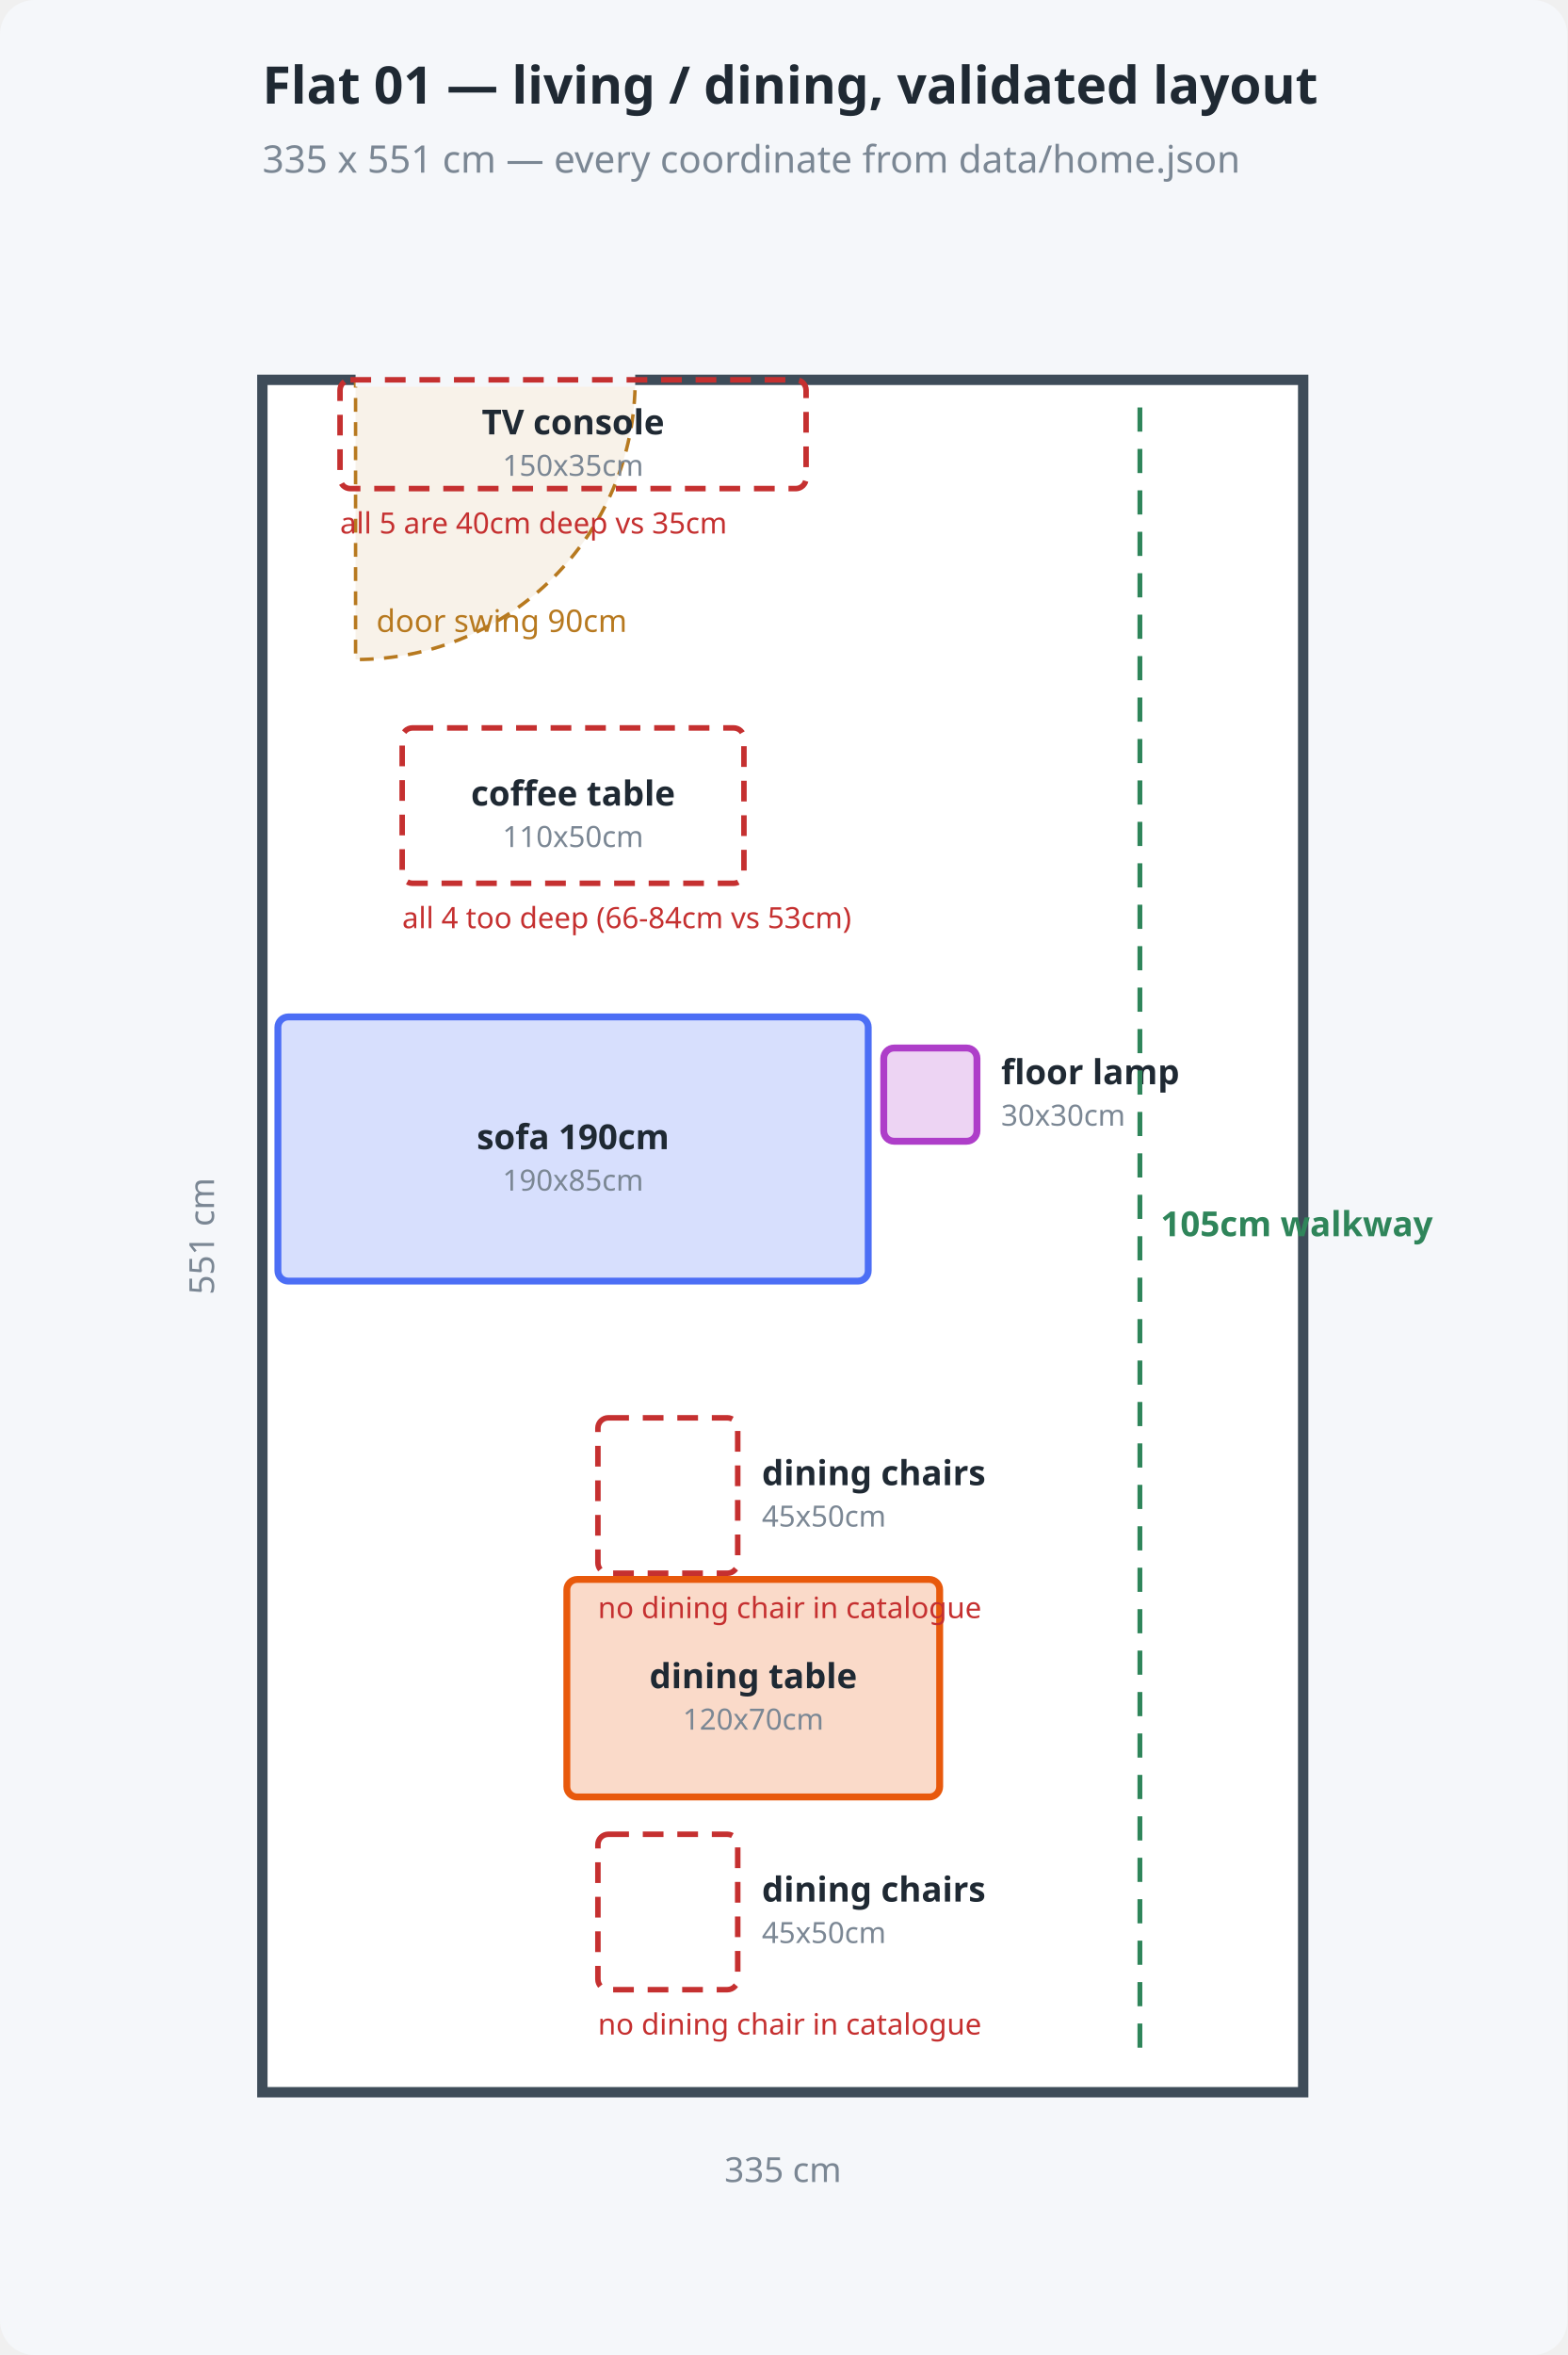
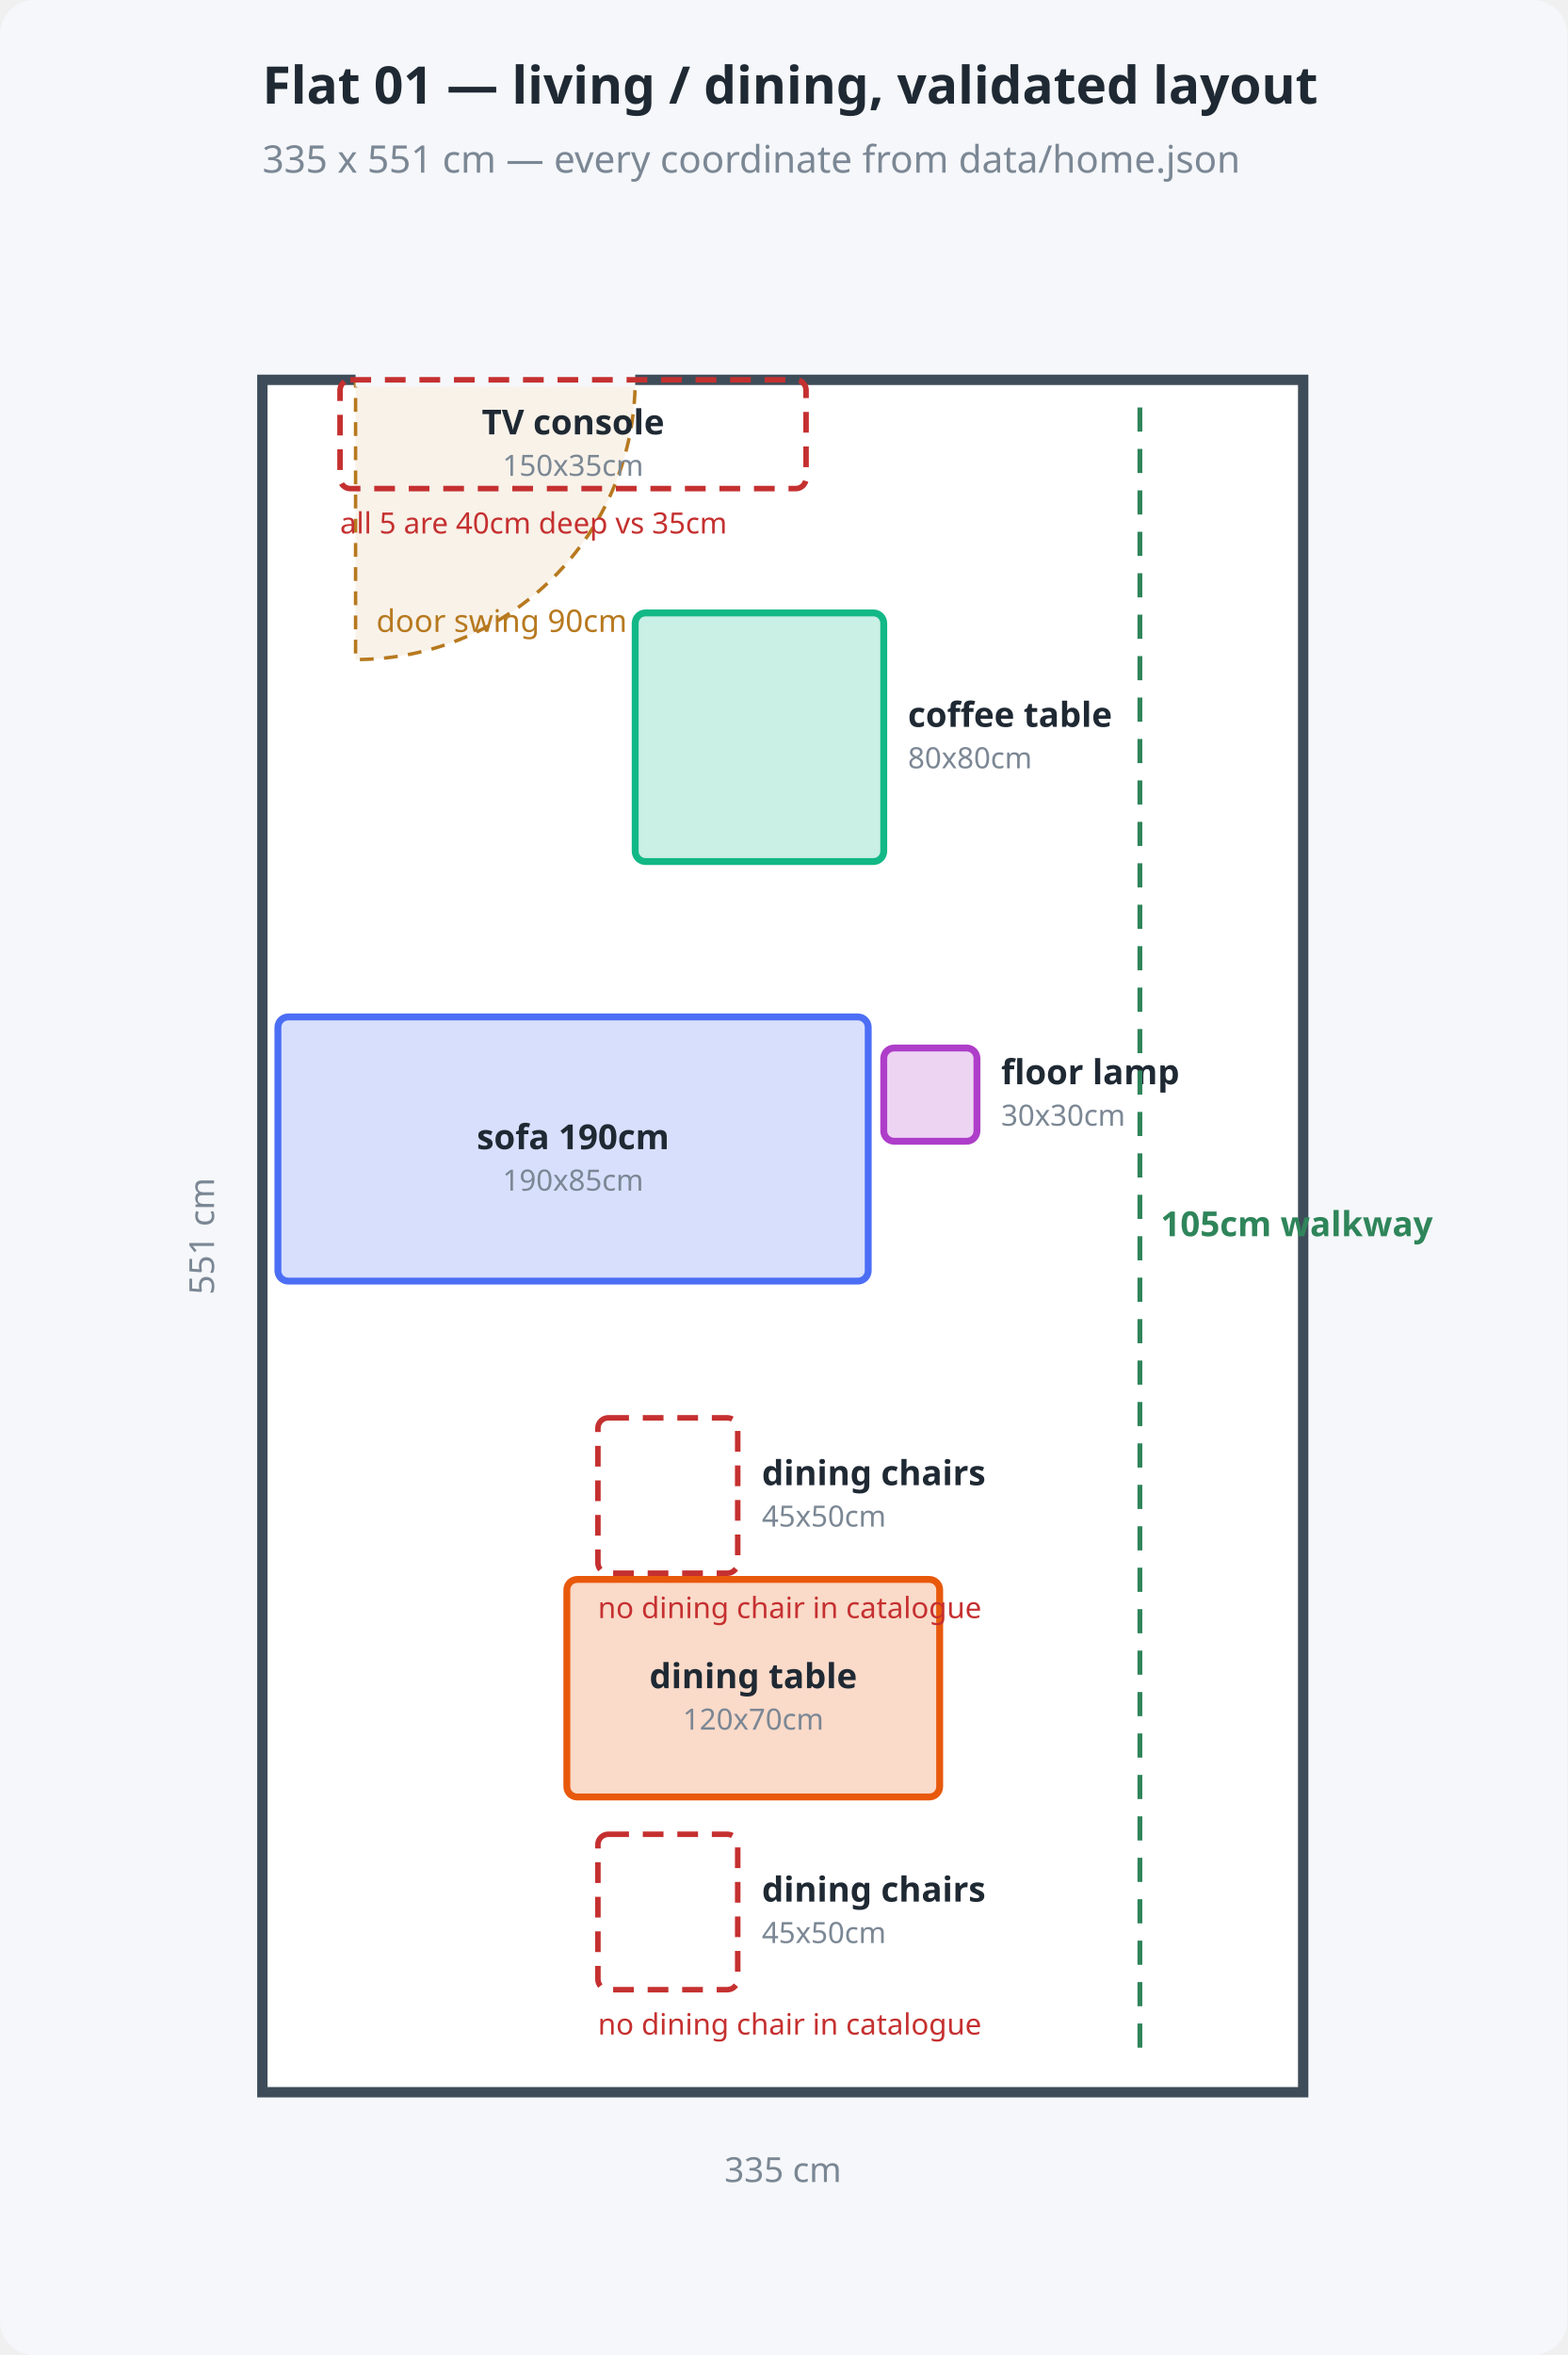
<svg xmlns="http://www.w3.org/2000/svg" width="454" height="682" viewBox="0 0 454 682" font-family="ui-sans-serif,system-ui,sans-serif">
  <rect width="454" height="682" fill="#f5f7fa" rx="10" />
  <text x="76" y="30" font-size="15" font-weight="600" fill="#1f2933">Flat 01 — living / dining, validated layout</text>
  <text x="76" y="50" font-size="11" fill="#7b8794">335 x 551 cm — every coordinate from data/home.json</text>
  <rect x="76.0" y="110.0" width="301.5" height="495.9" fill="#ffffff" stroke="#3e4c59" stroke-width="3" />
  <path d="M 103.0 110.0 L 184.0 110.0 A 81.0 81.0 0 0 1 103.0 191.0 Z" fill="#b7791f" fill-opacity="0.10" stroke="#b7791f" stroke-width="1" stroke-dasharray="4 3" />
  <line x1="103.0" y1="110.0" x2="184.0" y2="110.0" stroke="#f5f7fa" stroke-width="4" />
  <text x="109.0" y="183.0" font-size="9" fill="#b7791f">door swing 90cm</text>
  <rect x="80.5" y="294.5" width="171.0" height="76.5" rx="3" fill="#4c6ef5" fill-opacity="0.22" stroke="#4c6ef5" stroke-width="2" />
  <text x="166.0" y="332.8" font-size="10" font-weight="600" text-anchor="middle" fill="#1f2933">sofa 190cm</text>
  <text x="166.0" y="344.8" font-size="8.5" text-anchor="middle" fill="#7b8794">190x85cm</text>
  <rect x="164.2" y="457.4" width="108.0" height="63.0" rx="3" fill="#e8590c" fill-opacity="0.22" stroke="#e8590c" stroke-width="2" />
  <text x="218.2" y="488.9" font-size="10" font-weight="600" text-anchor="middle" fill="#1f2933">dining table</text>
  <text x="218.2" y="500.9" font-size="8.5" text-anchor="middle" fill="#7b8794">120x70cm</text>
  <rect x="256.0" y="303.5" width="27.0" height="27.0" rx="3" fill="#ae3ec9" fill-opacity="0.22" stroke="#ae3ec9" stroke-width="2" />
  <text x="290.0" y="314.0" font-size="10" font-weight="600" text-anchor="start" fill="#1f2933">floor lamp</text>
  <text x="290.0" y="326.0" font-size="8.5" text-anchor="start" fill="#7b8794">30x30cm</text>
-   <rect x="116.5" y="210.8" width="99.0" height="45.0" rx="3" fill="none" stroke="#c53030" stroke-width="1.6" stroke-dasharray="6 4" />
-   <text x="166.0" y="233.3" font-size="10" font-weight="600" text-anchor="middle" fill="#1f2933">coffee table</text>
-   <text x="166.0" y="245.3" font-size="8.5" text-anchor="middle" fill="#7b8794">110x50cm</text>
-   <text x="116.5" y="268.8" font-size="8.5" fill="#c53030">all 4 too deep (66-84cm vs 53cm)</text>
+   <rect x="184.0" y="177.5" width="72.0" height="72.0" rx="3" fill="#12b886" fill-opacity="0.22" stroke="#12b886" stroke-width="2" />
+   <text x="263.0" y="210.5" font-size="10" font-weight="600" text-anchor="start" fill="#1f2933">coffee table</text>
+   <text x="263.0" y="222.5" font-size="8.5" text-anchor="start" fill="#7b8794">80x80cm</text>
  <rect x="98.5" y="110.0" width="135.0" height="31.5" rx="3" fill="none" stroke="#c53030" stroke-width="1.6" stroke-dasharray="6 4" />
  <text x="166.0" y="125.8" font-size="10" font-weight="600" text-anchor="middle" fill="#1f2933">TV console</text>
  <text x="166.0" y="137.8" font-size="8.5" text-anchor="middle" fill="#7b8794">150x35cm</text>
  <text x="98.5" y="154.5" font-size="8.5" fill="#c53030">all 5 are 40cm deep vs 35cm</text>
  <rect x="173.2" y="410.6" width="40.5" height="45.0" rx="3" fill="none" stroke="#c53030" stroke-width="1.6" stroke-dasharray="6 4" />
  <text x="220.7" y="430.1" font-size="10" font-weight="600" text-anchor="start" fill="#1f2933">dining chairs</text>
  <text x="220.7" y="442.1" font-size="8.5" text-anchor="start" fill="#7b8794">45x50cm</text>
  <text x="173.2" y="468.6" font-size="8.5" fill="#c53030">no dining chair in catalogue</text>
  <rect x="173.2" y="531.2" width="40.5" height="45.0" rx="3" fill="none" stroke="#c53030" stroke-width="1.6" stroke-dasharray="6 4" />
  <text x="220.7" y="550.7" font-size="10" font-weight="600" text-anchor="start" fill="#1f2933">dining chairs</text>
  <text x="220.7" y="562.7" font-size="8.5" text-anchor="start" fill="#7b8794">45x50cm</text>
  <text x="173.2" y="589.2" font-size="8.5" fill="#c53030">no dining chair in catalogue</text>
  <line x1="330.2" y1="118.0" x2="330.2" y2="597.9" stroke="#2f855a" stroke-width="1.4" stroke-dasharray="7 5" />
  <text x="336.2" y="358.0" font-size="10" fill="#2f855a" font-weight="600">105cm walkway</text>
  <text x="226.8" y="631.9" font-size="10" text-anchor="middle" fill="#7b8794">335 cm</text>
  <text x="62.0" y="358.0" font-size="10" text-anchor="middle" fill="#7b8794" transform="rotate(-90 62.0 358.0)">551 cm</text>
</svg>
